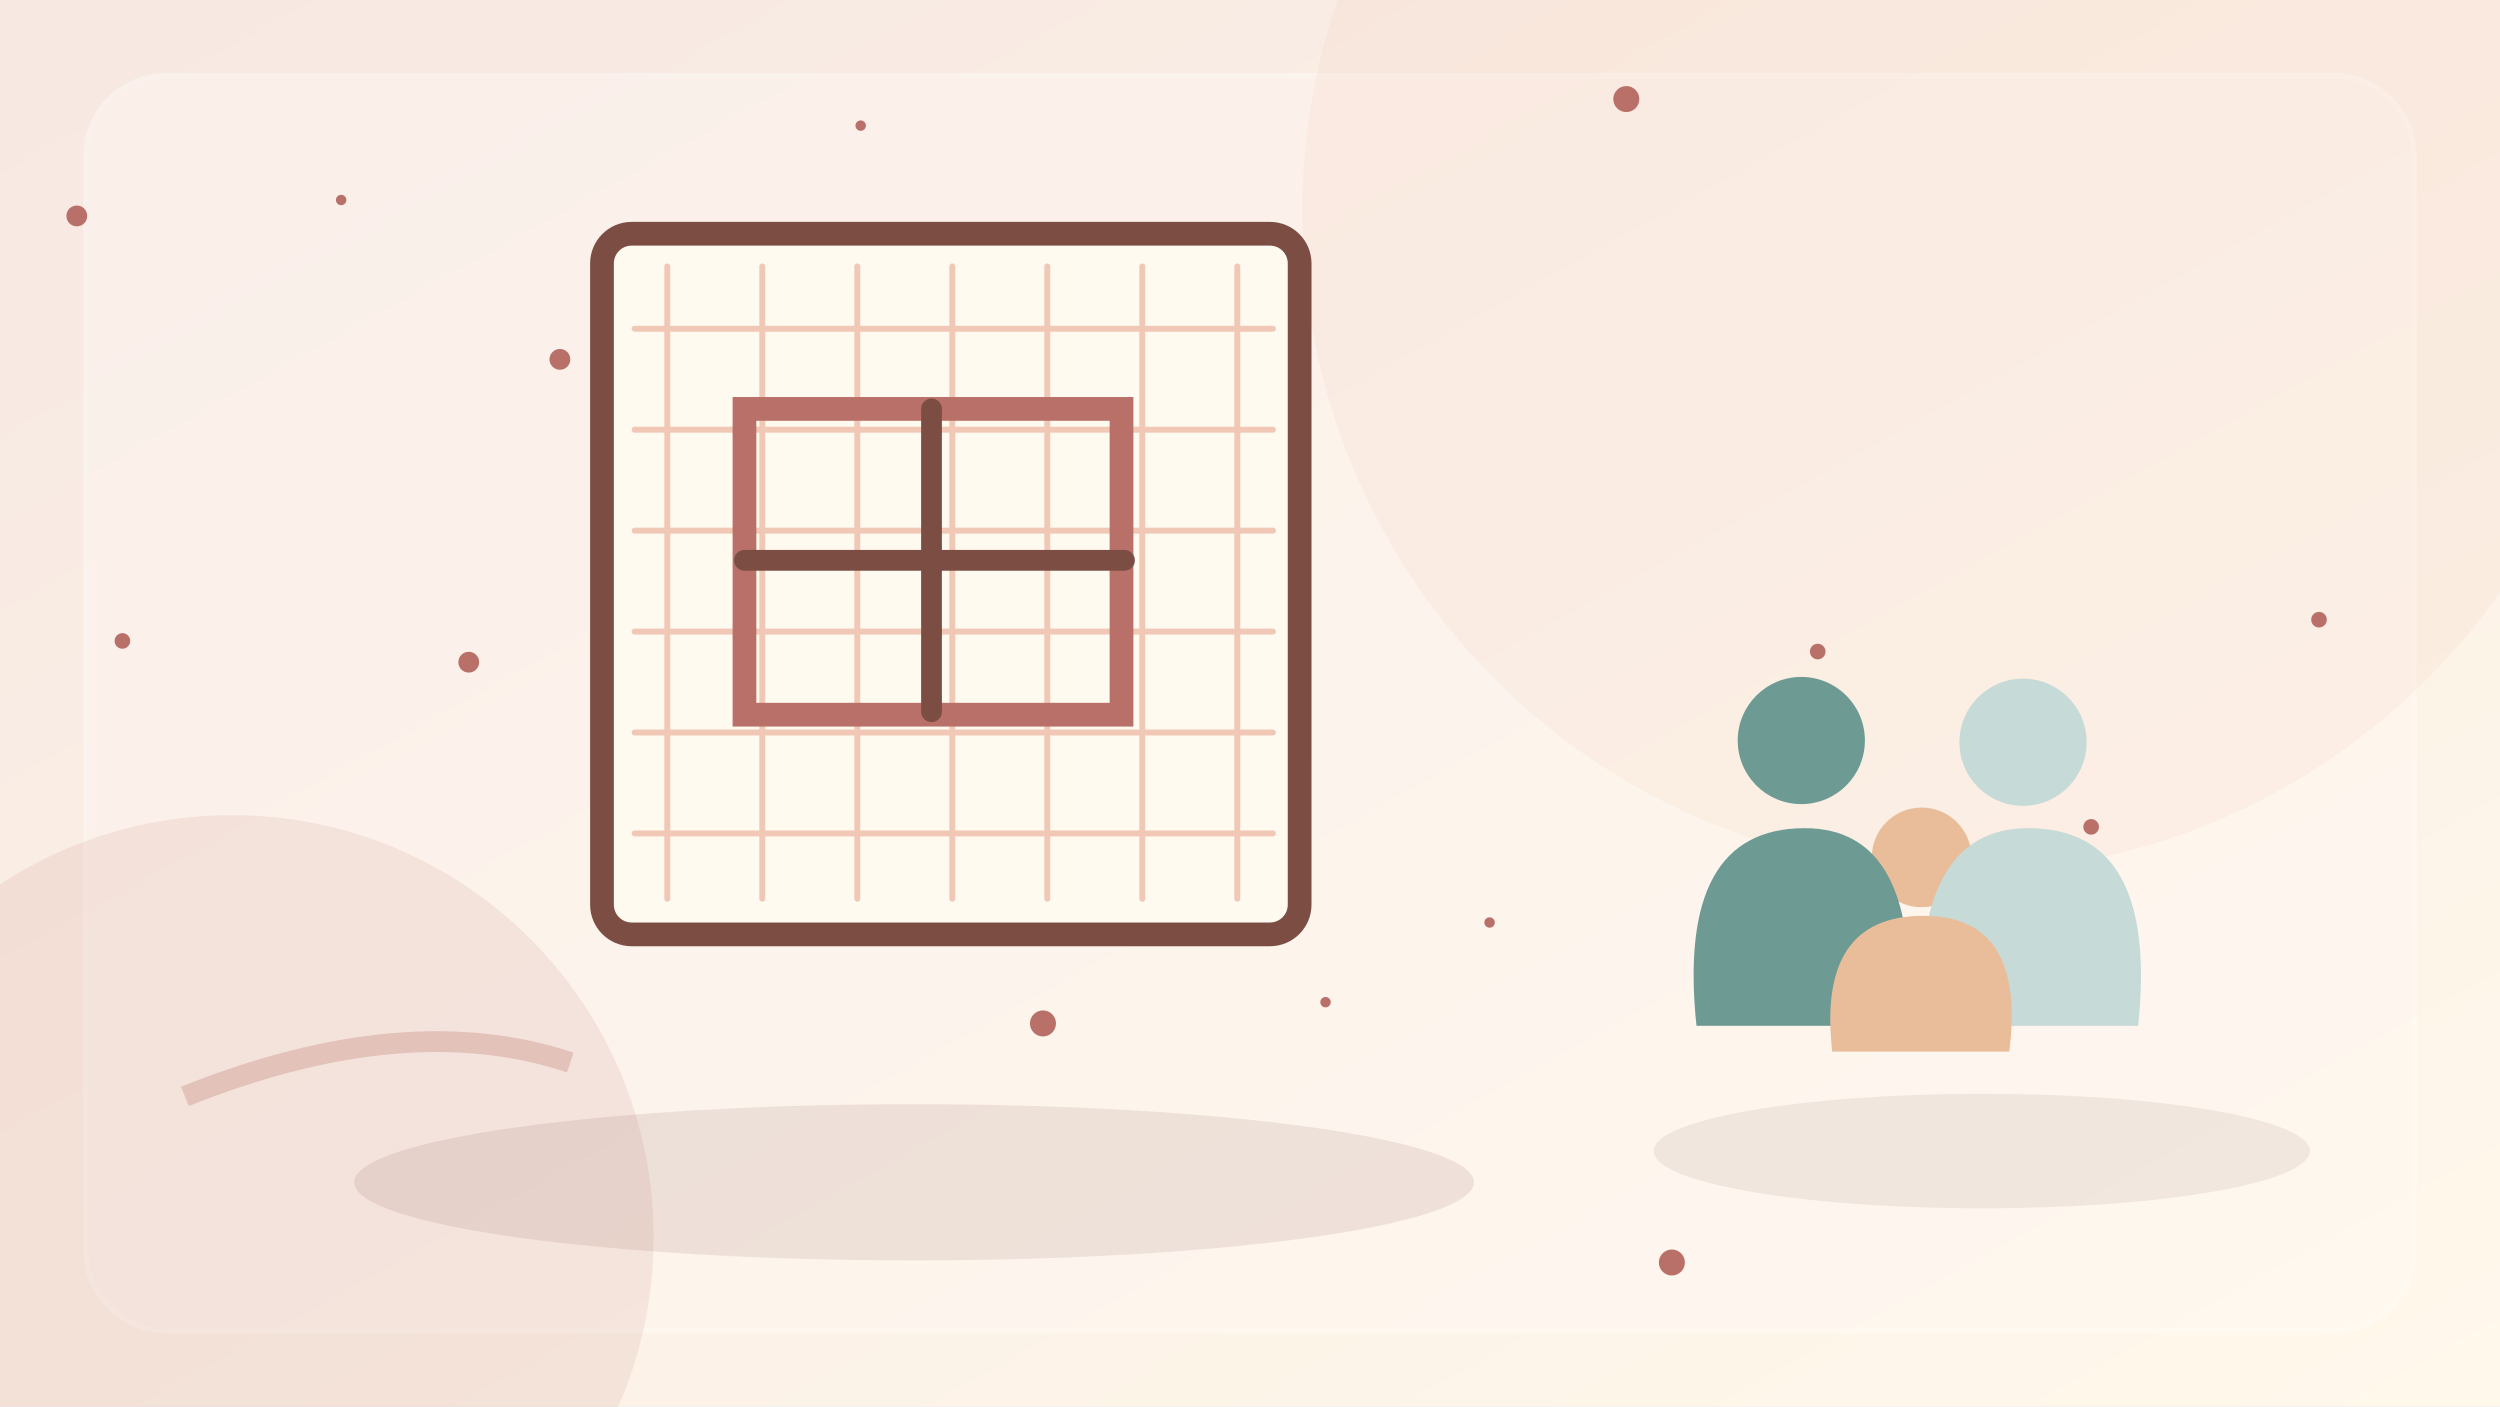
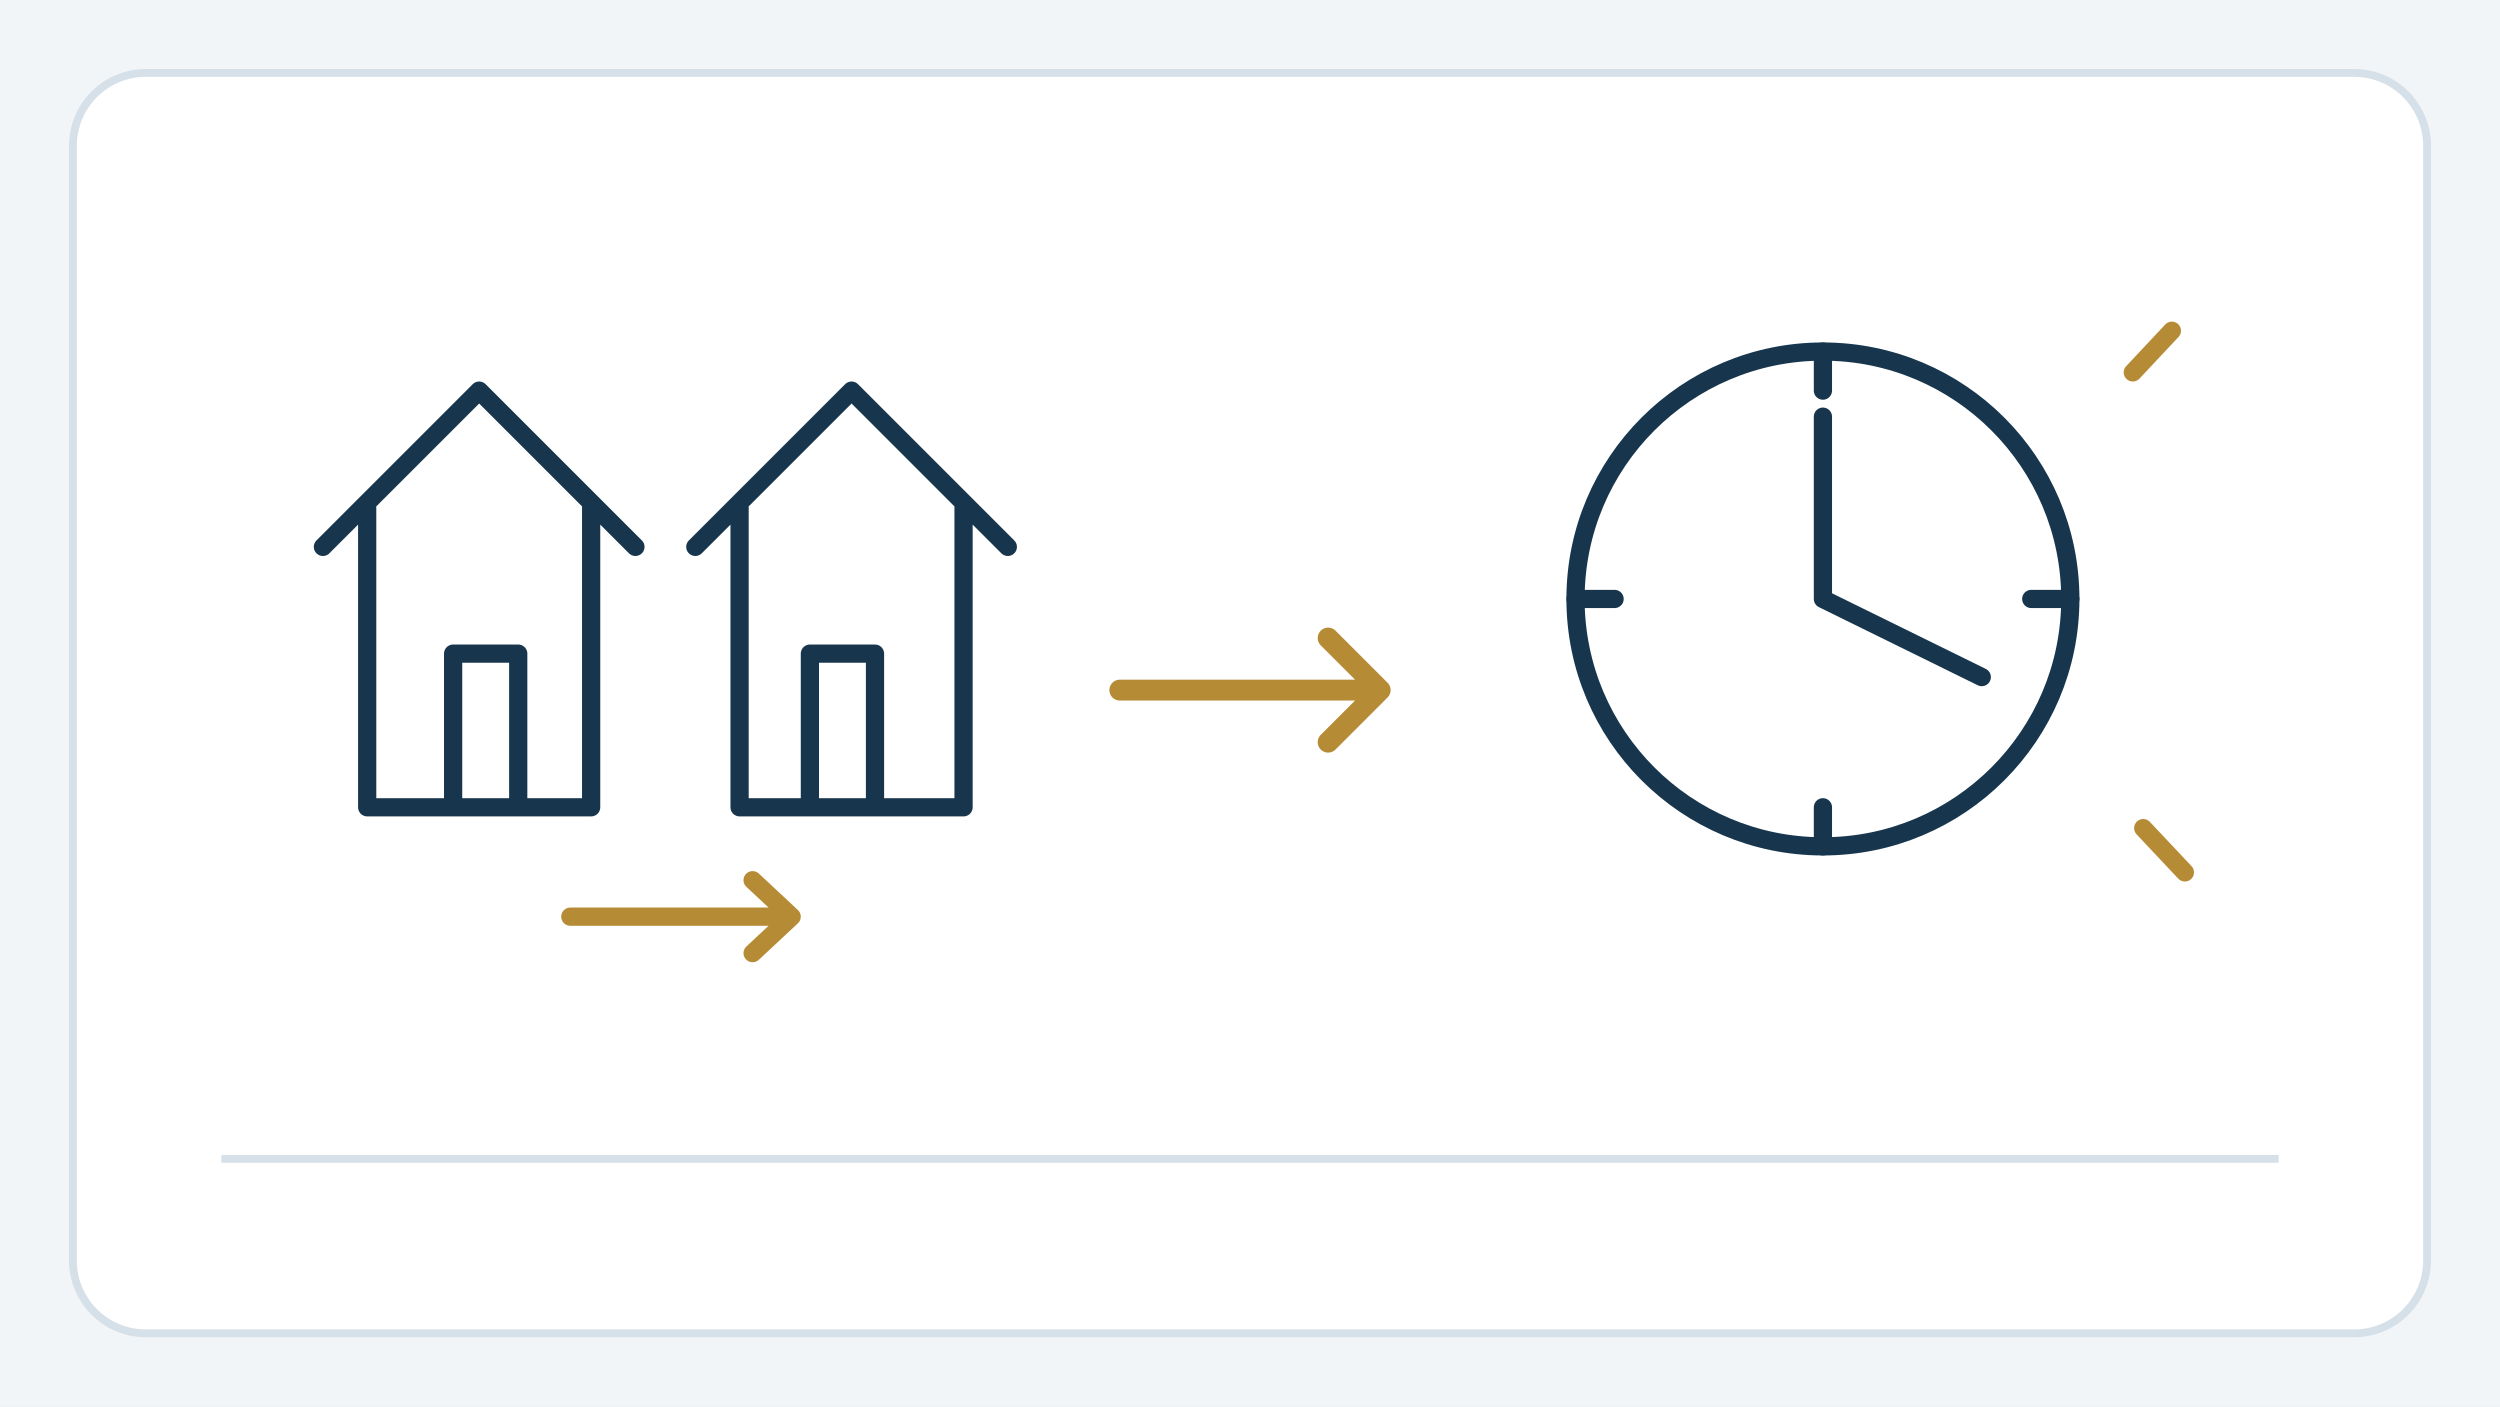
- <svg xmlns="http://www.w3.org/2000/svg" width="960" height="540" viewBox="0 0 960 540" role="img" aria-label="Autorska ilustracja: Granica i plan własnego działania">
-   <defs>
-     <linearGradient id="background" x1="0" y1="0" x2="1" y2="1">
-       <stop offset="0" stop-color="#f7e8e1" />
-       <stop offset="1" stop-color="#fff8eb" />
-     </linearGradient>
-   </defs>
-   <rect width="960" height="540" fill="url(#background)" />
-   <rect x="33" y="29" width="894" height="482" rx="31" fill="#fffaf7" opacity=".35" stroke="#fff" stroke-width="2" />
-   <circle cx="753" cy="82" r="253" fill="#f0c8b5" opacity=".16" />
-   <circle cx="89" cy="475" r="162" fill="#b97068" opacity=".12" />
-   <circle cx="624.5" cy="38.04" r="5" fill="#b97068" stroke="none" stroke-width="4" />
-   <circle cx="642" cy="484.8" r="5" fill="#b97068" stroke="none" stroke-width="4" />
-   <circle cx="509" cy="384.84" r="2" fill="#b97068" stroke="none" stroke-width="4" />
-   <circle cx="47" cy="246.12" r="3" fill="#b97068" stroke="none" stroke-width="4" />
-   <circle cx="330.5" cy="48.24" r="2" fill="#b97068" stroke="none" stroke-width="4" />
-   <circle cx="215" cy="138" r="4" fill="#b97068" stroke="none" stroke-width="4" />
-   <circle cx="572" cy="354.24" r="2" fill="#b97068" stroke="none" stroke-width="4" />
-   <circle cx="698" cy="250.2" r="3" fill="#b97068" stroke="none" stroke-width="4" />
-   <circle cx="180" cy="254.28" r="4" fill="#b97068" stroke="none" stroke-width="4" />
-   <circle cx="400.5" cy="393" r="5" fill="#b97068" stroke="none" stroke-width="4" />
-   <circle cx="890.5" cy="237.96" r="3" fill="#b97068" stroke="none" stroke-width="4" />
-   <circle cx="131" cy="76.8" r="2" fill="#b97068" stroke="none" stroke-width="4" />
-   <circle cx="372.5" cy="168.6" r="5" fill="#b97068" stroke="none" stroke-width="4" />
-   <circle cx="29.5" cy="82.92" r="4" fill="#b97068" stroke="none" stroke-width="4" />
-   <circle cx="803" cy="317.52" r="3" fill="#b97068" stroke="none" stroke-width="4" />
-   <ellipse cx="351" cy="454" rx="215" ry="30" fill="#7c4e43" opacity=".12" />
-   <ellipse cx="761" cy="442" rx="126" ry="22" fill="#7c4e43" opacity=".10" />
-   <g transform="translate(181 51) scale(1.140)">
-     <rect x="44" y="34" width="235" height="236" rx="10" fill="#fffaf0" stroke="#7c4e43" stroke-width="8" />
-     <path d="M55 66L270 66" stroke="#f0c8b5" stroke-width="2" stroke-linecap="round" fill="none" />
-     <path d="M55 100L270 100" stroke="#f0c8b5" stroke-width="2" stroke-linecap="round" fill="none" />
-     <path d="M55 134L270 134" stroke="#f0c8b5" stroke-width="2" stroke-linecap="round" fill="none" />
-     <path d="M55 168L270 168" stroke="#f0c8b5" stroke-width="2" stroke-linecap="round" fill="none" />
-     <path d="M55 202L270 202" stroke="#f0c8b5" stroke-width="2" stroke-linecap="round" fill="none" />
-     <path d="M55 236L270 236" stroke="#f0c8b5" stroke-width="2" stroke-linecap="round" fill="none" />
-     <path d="M66 45L66 258" stroke="#f0c8b5" stroke-width="2" stroke-linecap="round" fill="none" />
-     <path d="M98 45L98 258" stroke="#f0c8b5" stroke-width="2" stroke-linecap="round" fill="none" />
-     <path d="M130 45L130 258" stroke="#f0c8b5" stroke-width="2" stroke-linecap="round" fill="none" />
-     <path d="M162 45L162 258" stroke="#f0c8b5" stroke-width="2" stroke-linecap="round" fill="none" />
-     <path d="M194 45L194 258" stroke="#f0c8b5" stroke-width="2" stroke-linecap="round" fill="none" />
-     <path d="M226 45L226 258" stroke="#f0c8b5" stroke-width="2" stroke-linecap="round" fill="none" />
-     <path d="M258 45L258 258" stroke="#f0c8b5" stroke-width="2" stroke-linecap="round" fill="none" />
-     <rect x="92" y="93" width="127" height="103" rx="0" fill="none" stroke="#b97068" stroke-width="8" />
-     <path d="M155 93L155 195" stroke="#7c4e43" stroke-width="7" stroke-linecap="round" fill="none" />
-     <path d="M92 144L220 144" stroke="#7c4e43" stroke-width="7" stroke-linecap="round" fill="none" />
+ <svg xmlns="http://www.w3.org/2000/svg" width="960" height="540" viewBox="0 0 960 540" role="img" aria-label="Granica i plan własnego działania — dwa domy i czas">
+   <rect width="960" height="540" fill="#f1f5f8" />
+   <rect x="28" y="28" width="904" height="484" rx="28" fill="#fff" stroke="#d6e0e8" stroke-width="3" />
+   <g transform="translate(89 85)">
+     <path d="M35 125L95 65L155 125 M52 110V225H138V110 M85 225V166H110V225 M178 125L238 65L298 125 M195 110V225H281V110 M222 225V166H247V225" fill="none" stroke="#17364d" stroke-width="7" stroke-linecap="round" stroke-linejoin="round" />
+     <path d="M130 267H215 M200 253L215 267L200 281" fill="none" stroke="#b68b36" stroke-width="7" stroke-linecap="round" stroke-linejoin="round" />
  </g>
-   <g transform="translate(629 221) scale(0.660)">
-     <circle cx="95" cy="96" r="37" fill="#6d9a93" stroke="none" stroke-width="4" />
-     <circle cx="224" cy="97" r="37" fill="#c6dad7" stroke="none" stroke-width="4" />
-     <circle cx="165" cy="164" r="29" fill="#e9bd99" stroke="none" stroke-width="4" />
-     <path d="M34 262q-12-115 63-115q68 0 60 115" fill="#6d9a93" stroke="none" stroke-width="5" stroke-linejoin="round" stroke-linecap="round" />
-     <path d="M165 262q-6-115 62-115q76 0 64 115" fill="#c6dad7" stroke="none" stroke-width="5" stroke-linejoin="round" stroke-linecap="round" />
-     <path d="M113 277q-9-79 53-79q60 0 50 79" fill="#e9bd99" stroke="none" stroke-width="5" stroke-linejoin="round" stroke-linecap="round" />
+   <g transform="translate(545 85)">
+     <circle cx="155" cy="145" r="95" fill="none" stroke="#17364d" stroke-width="7" />
+     <path d="M155 145V75 M155 145L216 175 M155 50V65 M250 145H235 M155 240V225 M60 145H75" fill="none" stroke="#17364d" stroke-width="7" stroke-linecap="round" stroke-linejoin="round" />
+     <path d="M274 58L289 42 M278 233L294 250" fill="none" stroke="#b68b36" stroke-width="7" stroke-linecap="round" stroke-linejoin="round" />
  </g>
-   <path d="M71 421q85-34 148-13" fill="none" stroke="#b97068" opacity=".29" stroke-width="8" />
+   <path d="M430 265H530 M510 245L530 265L510 285" fill="none" stroke="#b68b36" stroke-width="8" stroke-linecap="round" stroke-linejoin="round" />
+   <path d="M85 445H875" fill="none" stroke="#d6e0e8" stroke-width="3" />
</svg>
